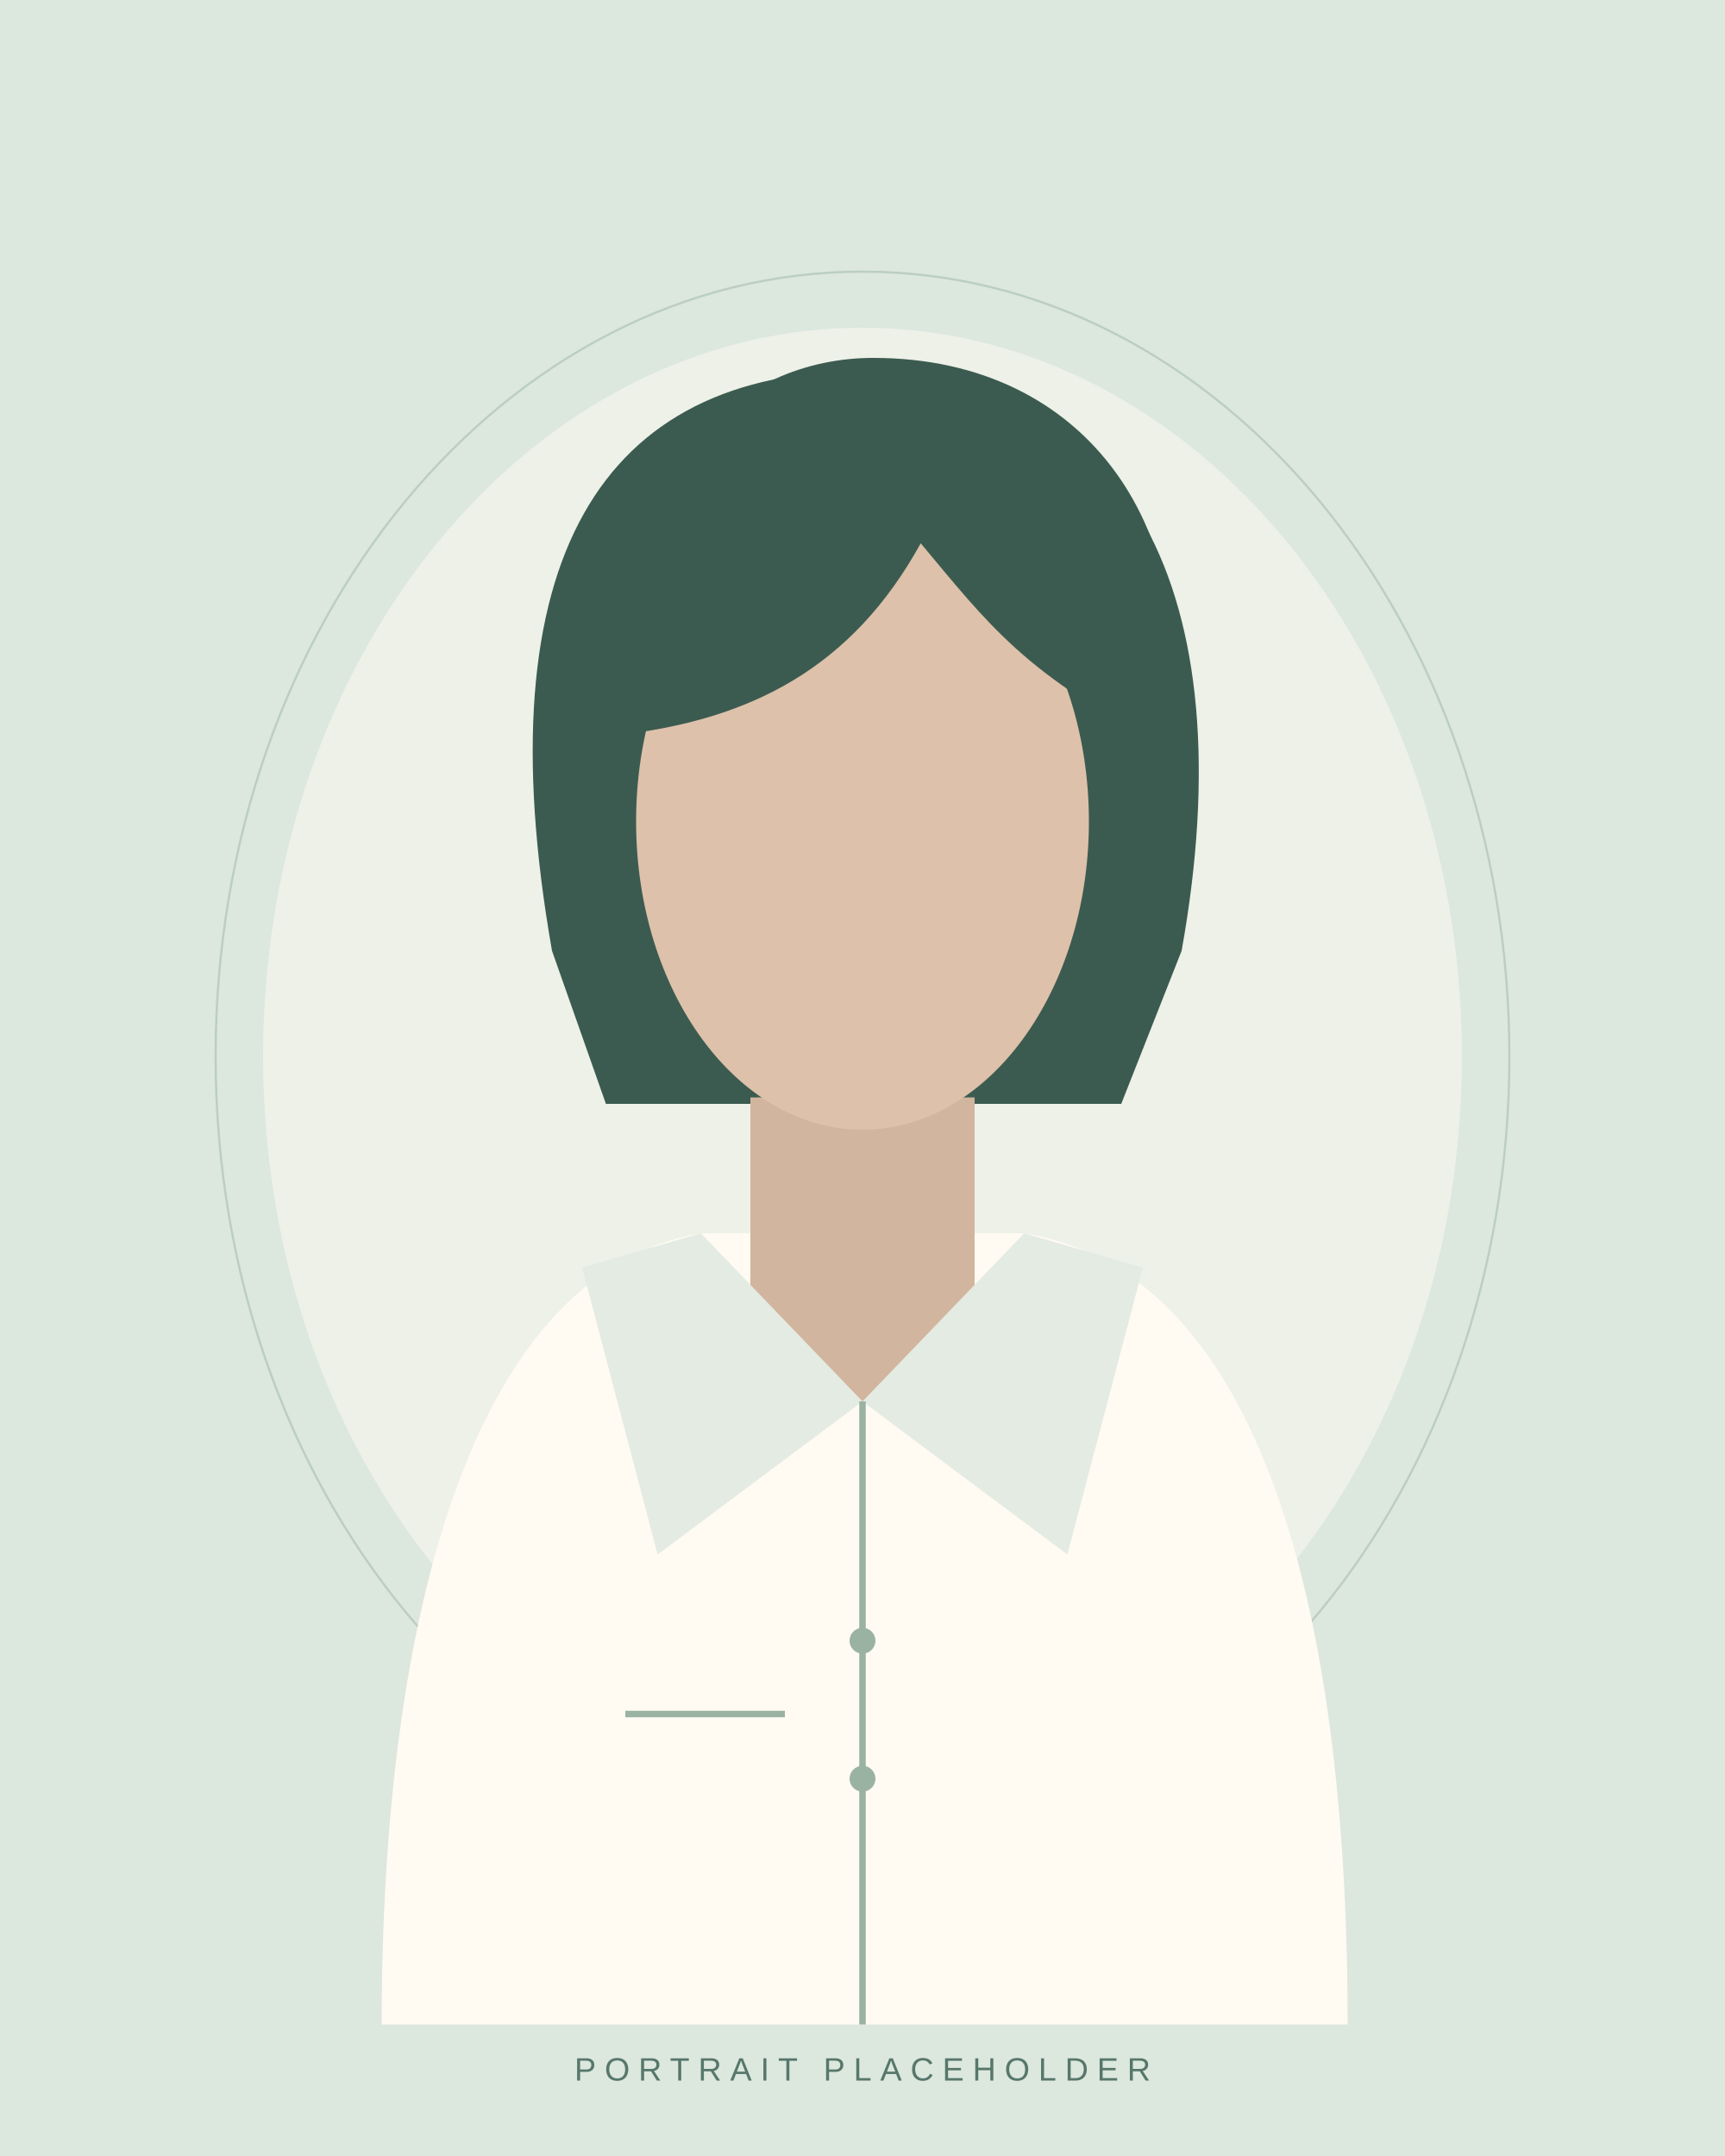
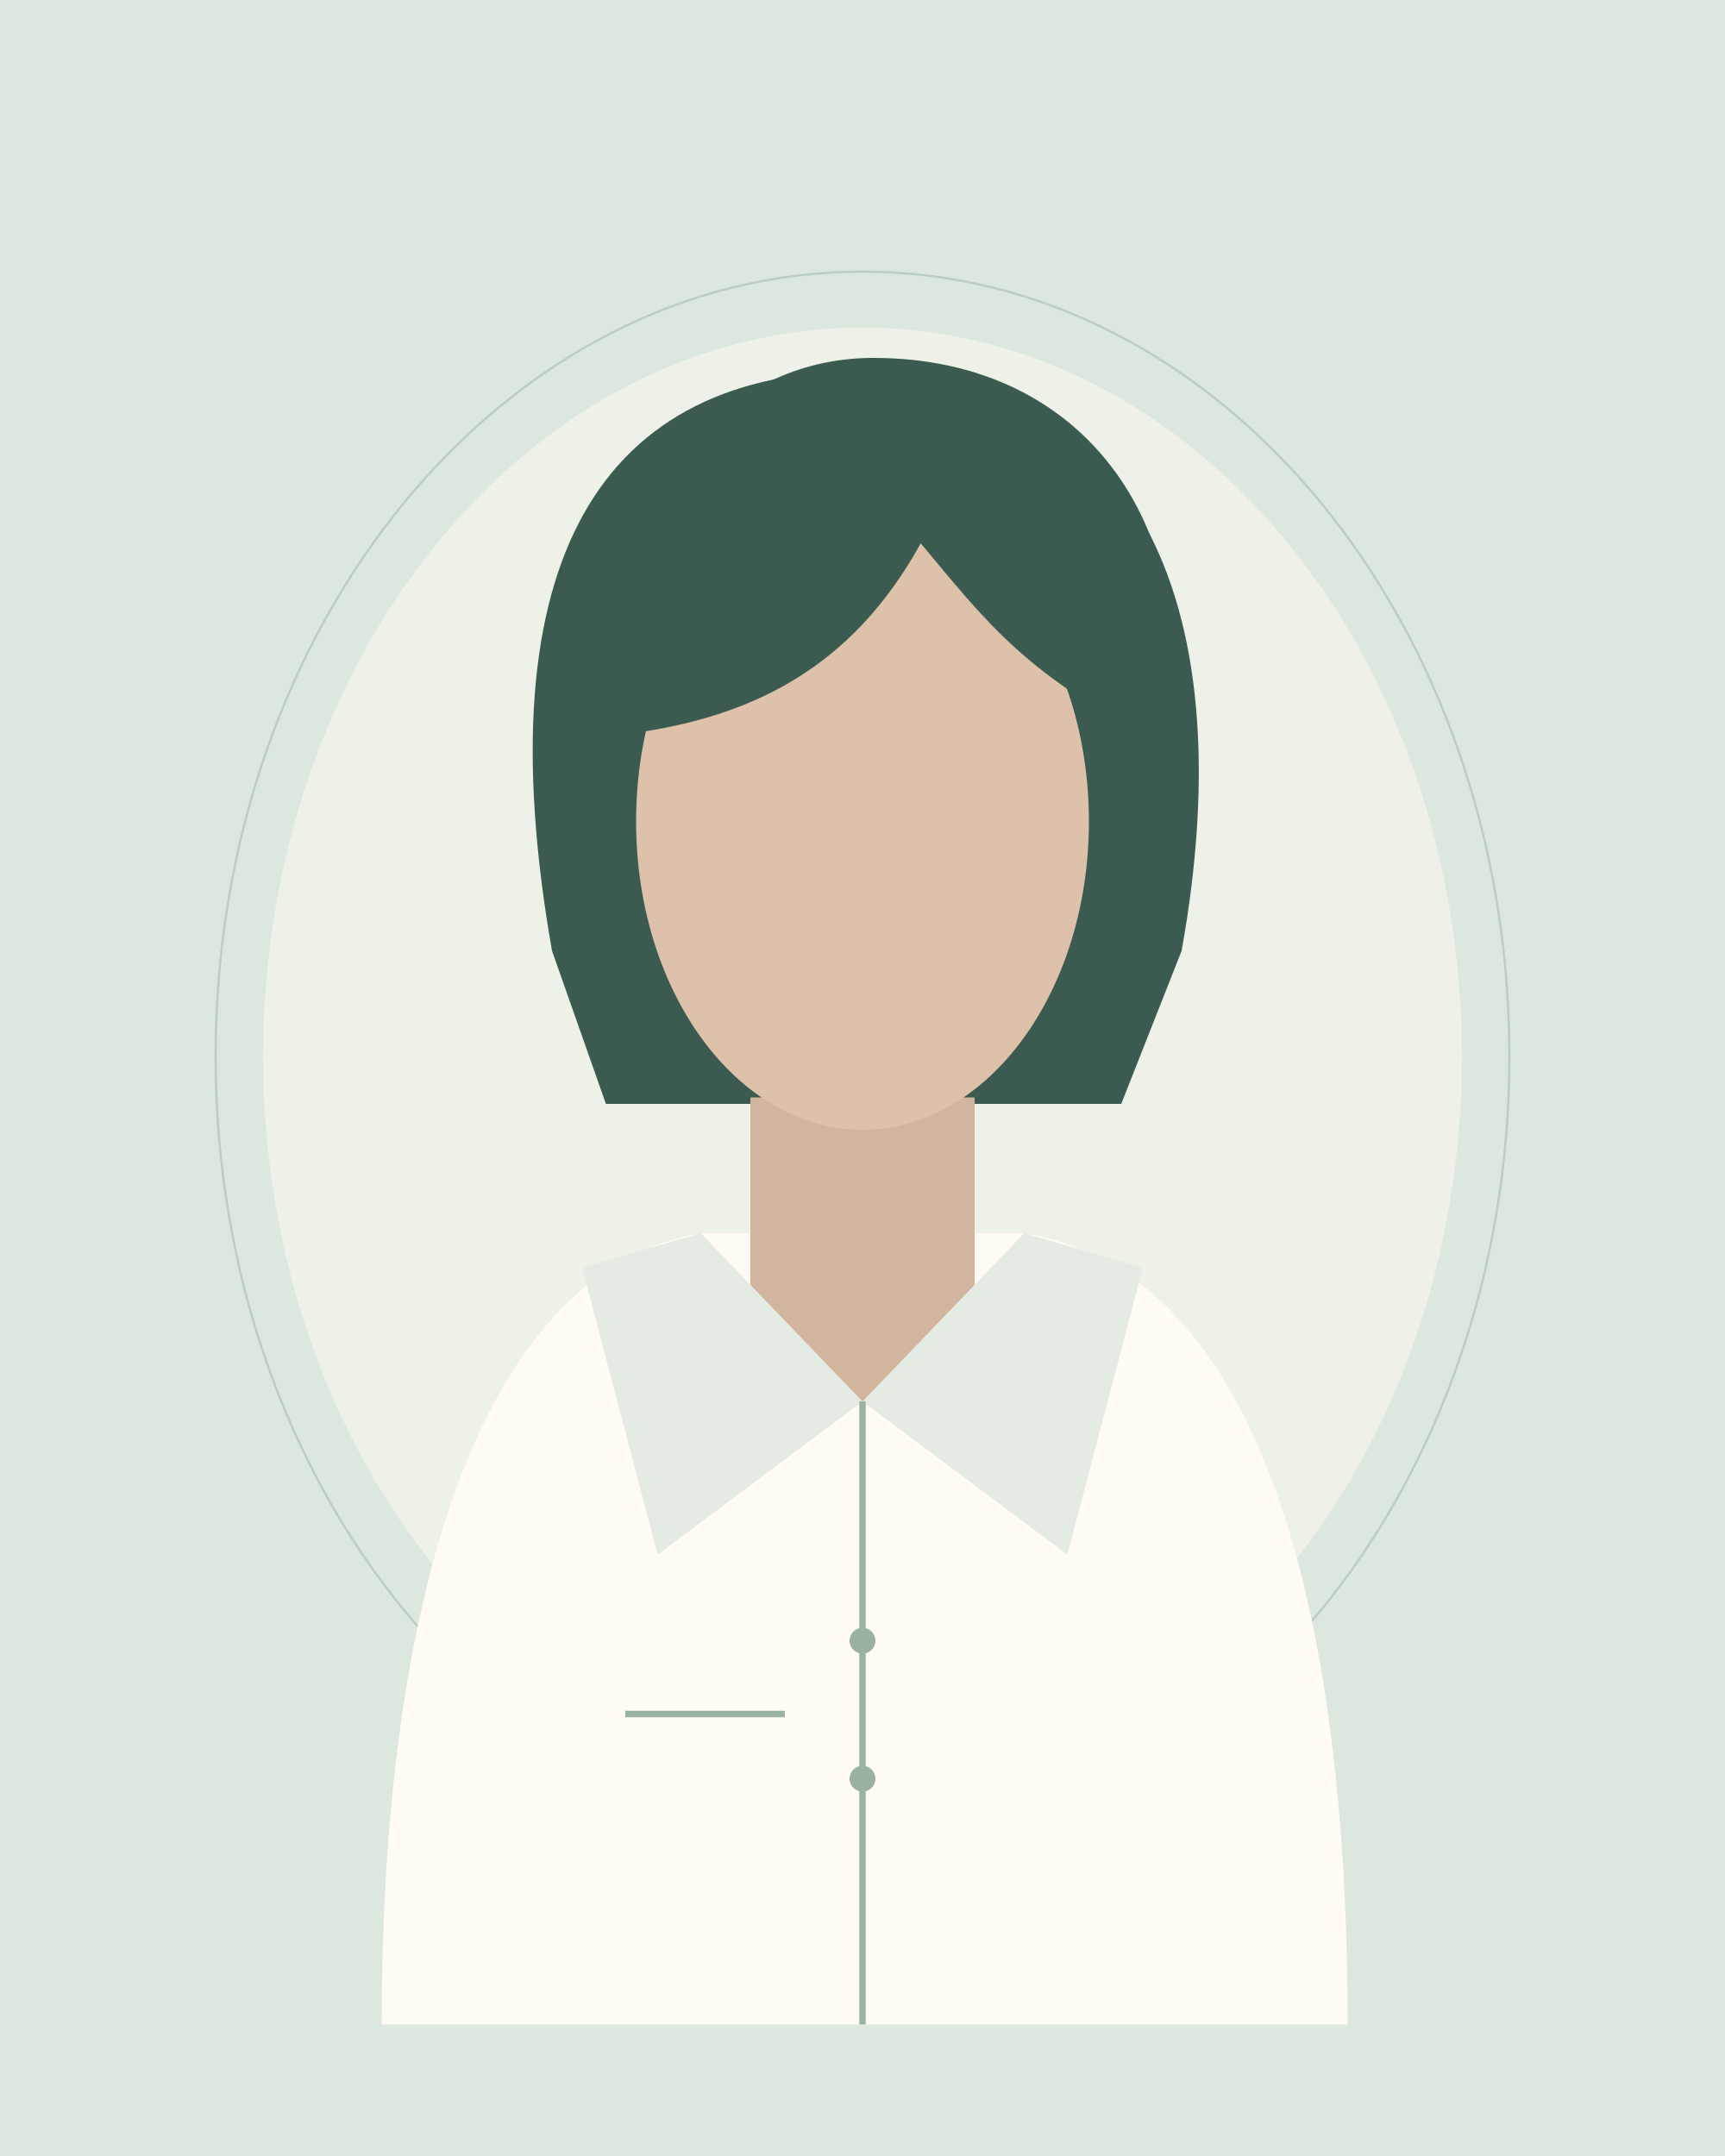
<svg xmlns="http://www.w3.org/2000/svg" width="800" height="1000" viewBox="0 0 800 1000">
  <rect width="800" height="1000" fill="#dce7de" />
  <ellipse cx="400" cy="490" rx="278" ry="338" fill="#edf1e8" />
  <ellipse cx="400" cy="490" rx="300" ry="364" fill="none" stroke="#89a798" stroke-opacity=".4" />
  <path d="M256 441c-32-182 23-269 145-269 121 0 177 102 147 269l-28 71H281Z" fill="#3c5b50" />
  <path d="M177 939c0-192 43-349 148-367h150c110 18 150 175 150 367Z" fill="#fffaf2" />
  <path d="M348 509h104v118c-27 31-74 31-104 0Z" fill="#d2b59e" />
  <ellipse cx="400" cy="381" rx="105" ry="143" fill="#ddc1aa" />
  <path d="M286 341c-6-125 57-175 119-175 100 0 154 81 136 180-65-32-83-57-114-94-32 58-79 82-141 89Z" fill="#3c5b50" />
  <path d="m325 572 75 78-95 71-35-133M475 572l-75 78 95 71 35-133" fill="#e3ebe2" />
  <path d="M400 650v289M290 795h74" fill="none" stroke="#9ab2a2" stroke-width="3" />
  <circle cx="400" cy="761" r="6" fill="#9ab2a2" />
  <circle cx="400" cy="825" r="6" fill="#9ab2a2" />
-   <text x="400" y="965" text-anchor="middle" font-family="Arial, sans-serif" font-size="15" letter-spacing="4" fill="#57776b">PORTRAIT PLACEHOLDER</text>
</svg>
